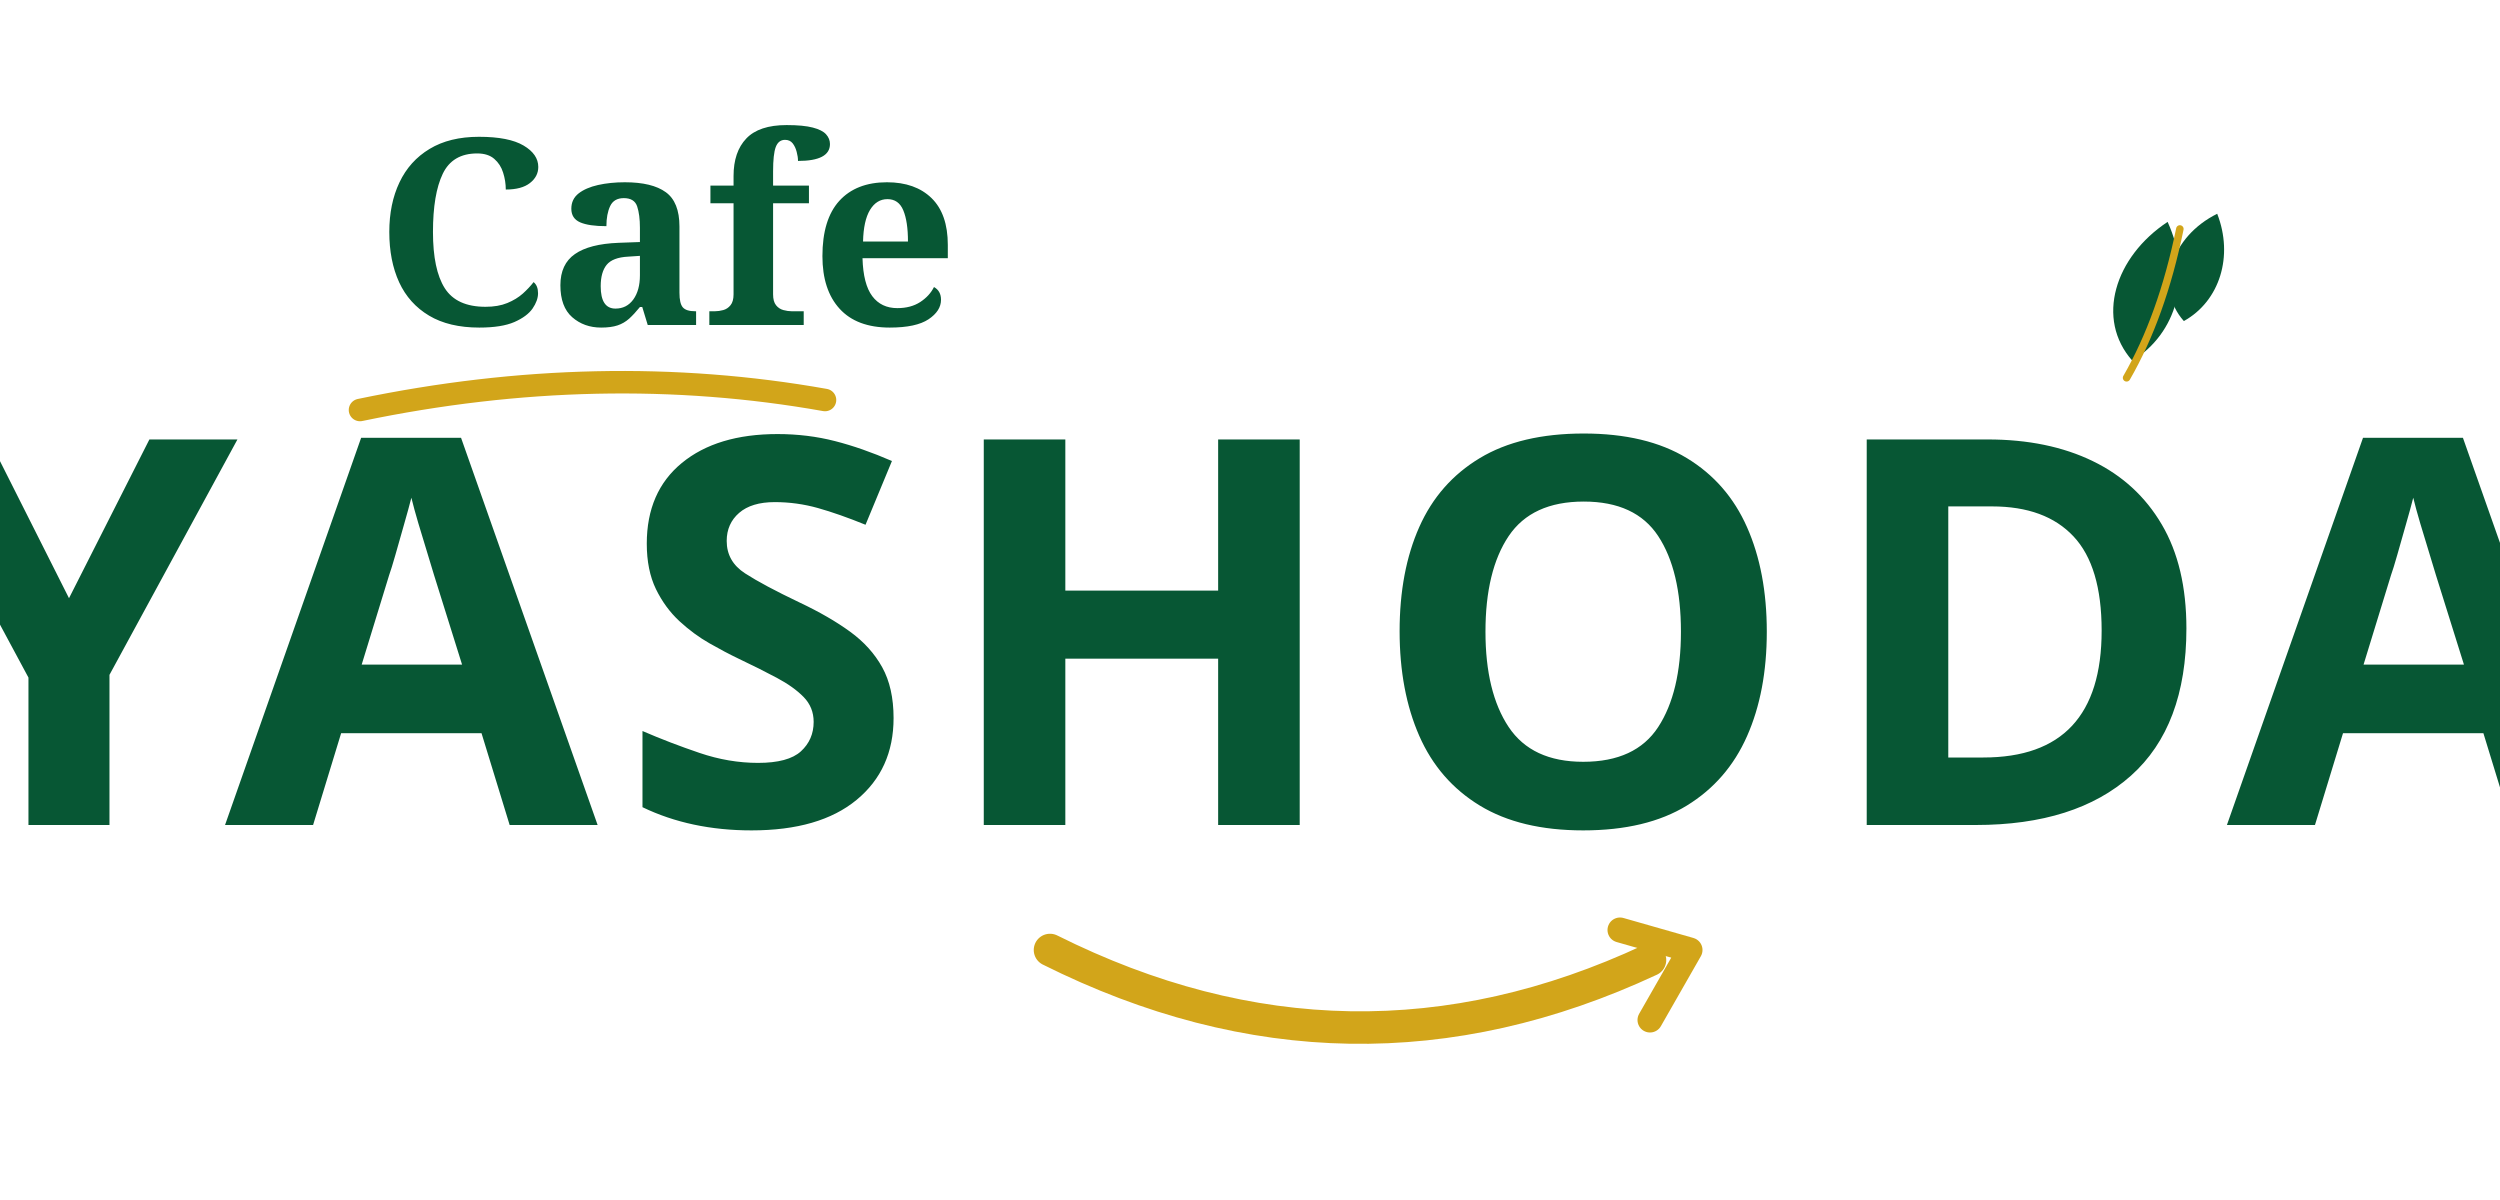
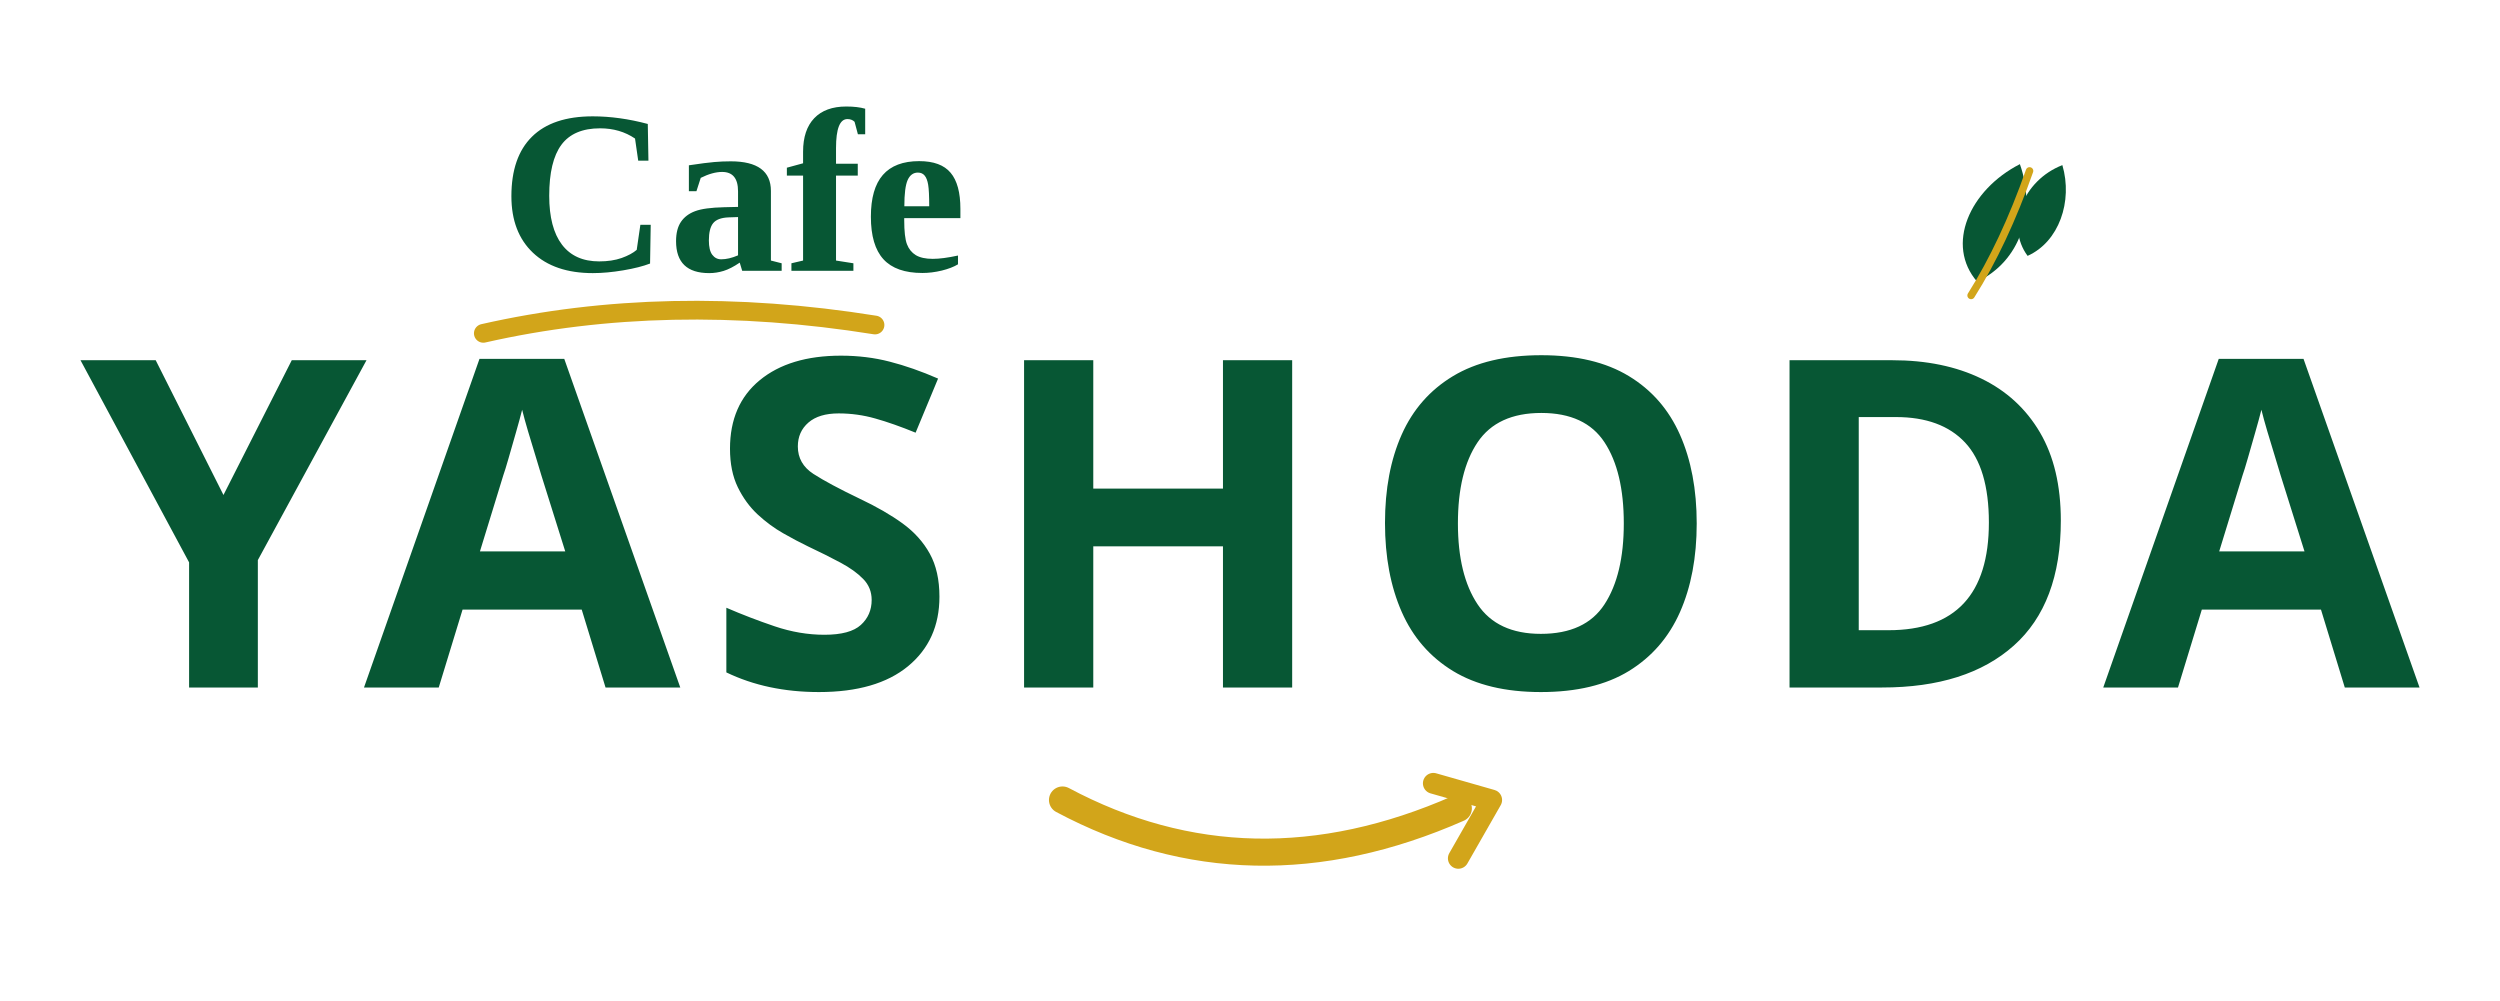
- <svg xmlns="http://www.w3.org/2000/svg" viewBox="0 0 500 240" width="100%" height="auto">
-   <text x="75" y="65" font-family="'Playfair Display', 'Georgia', serif" font-weight="700" font-size="52" fill="#075734">Cafe</text>
-   <path d="M72 82 Q120 72 165 80" stroke="#D2A51A" stroke-width="4.5" stroke-linecap="round" fill="none" />
-   <g transform="translate(420, 48) rotate(-15)">
-     <path d="M0 25 C-5 15 2 4 14 0 C16 12 10 22 0 25 Z" fill="#075734" />
-     <path d="M12 20 C8 12 14 3 24 1 C25 10 20 18 12 20 Z" fill="#075734" />
-     <path d="M-2 28 Q8 18 16 2" stroke="#D2A51A" stroke-width="1.5" stroke-linecap="round" fill="none" />
+ <svg xmlns="http://www.w3.org/2000/svg" viewBox="0 0 600 240" width="100%" height="auto">
+   <defs>
+     <style>
+       .brand-cafe-text {
+         font-family: 'Playfair Display', Georgia, 'Times New Roman', serif;
+         font-weight: 700;
+         font-size: 56px;
+         fill: #075734;
+       }
+       .brand-yashoda-text {
+         font-family: 'League Spartan', 'Bebas Neue', 'Oswald', 'Arial Black', Impact, sans-serif;
+         font-weight: 900;
+         font-size: 110px;
+         letter-spacing: 6px;
+         fill: #075734;
+       }
+     </style>
+   </defs>
+   <g transform="translate(40, 0)">
+     <text x="80" y="65" class="brand-cafe-text">Cafe</text>
+     <path d="M76 80 Q120 70 170 78" stroke="#D2A51A" stroke-width="4.5" stroke-linecap="round" fill="none" />
  </g>
-   <text x="250" y="165" font-family="'League Spartan', 'Bebas Neue', 'Oswald', sans-serif" font-weight="900" font-size="108" letter-spacing="4" fill="#075734" text-anchor="middle">YASHODA</text>
-   <path d="M210 190 Q270 220 330 192" stroke="#D2A51A" stroke-width="6.5" stroke-linecap="round" fill="none" />
-   <path d="M324 186 L338 190 L330 204" stroke="#D2A51A" stroke-width="5" stroke-linecap="round" stroke-linejoin="round" fill="none" />
+   <g transform="translate(470, 42) rotate(-10)">
+     <path d="M0 26 C-6 16 2 4 15 0 C17 12 11 23 0 26 Z" fill="#075734" />
+     <path d="M13 22 C9 14 15 4 25 2 C26 11 21 20 13 22 Z" fill="#075734" />
+     <path d="M-2 29 Q8 18 17 2" stroke="#D2A51A" stroke-width="1.8" stroke-linecap="round" fill="none" />
+   </g>
+   <text x="300" y="165" class="brand-yashoda-text" text-anchor="middle">YASHODA</text>
+   <path d="M255 192 Q300 216 350 194" stroke="#D2A51A" stroke-width="6.5" stroke-linecap="round" fill="none" />
+   <path d="M344 188 L358 192 L350 206" stroke="#D2A51A" stroke-width="5" stroke-linecap="round" stroke-linejoin="round" fill="none" />
</svg>
